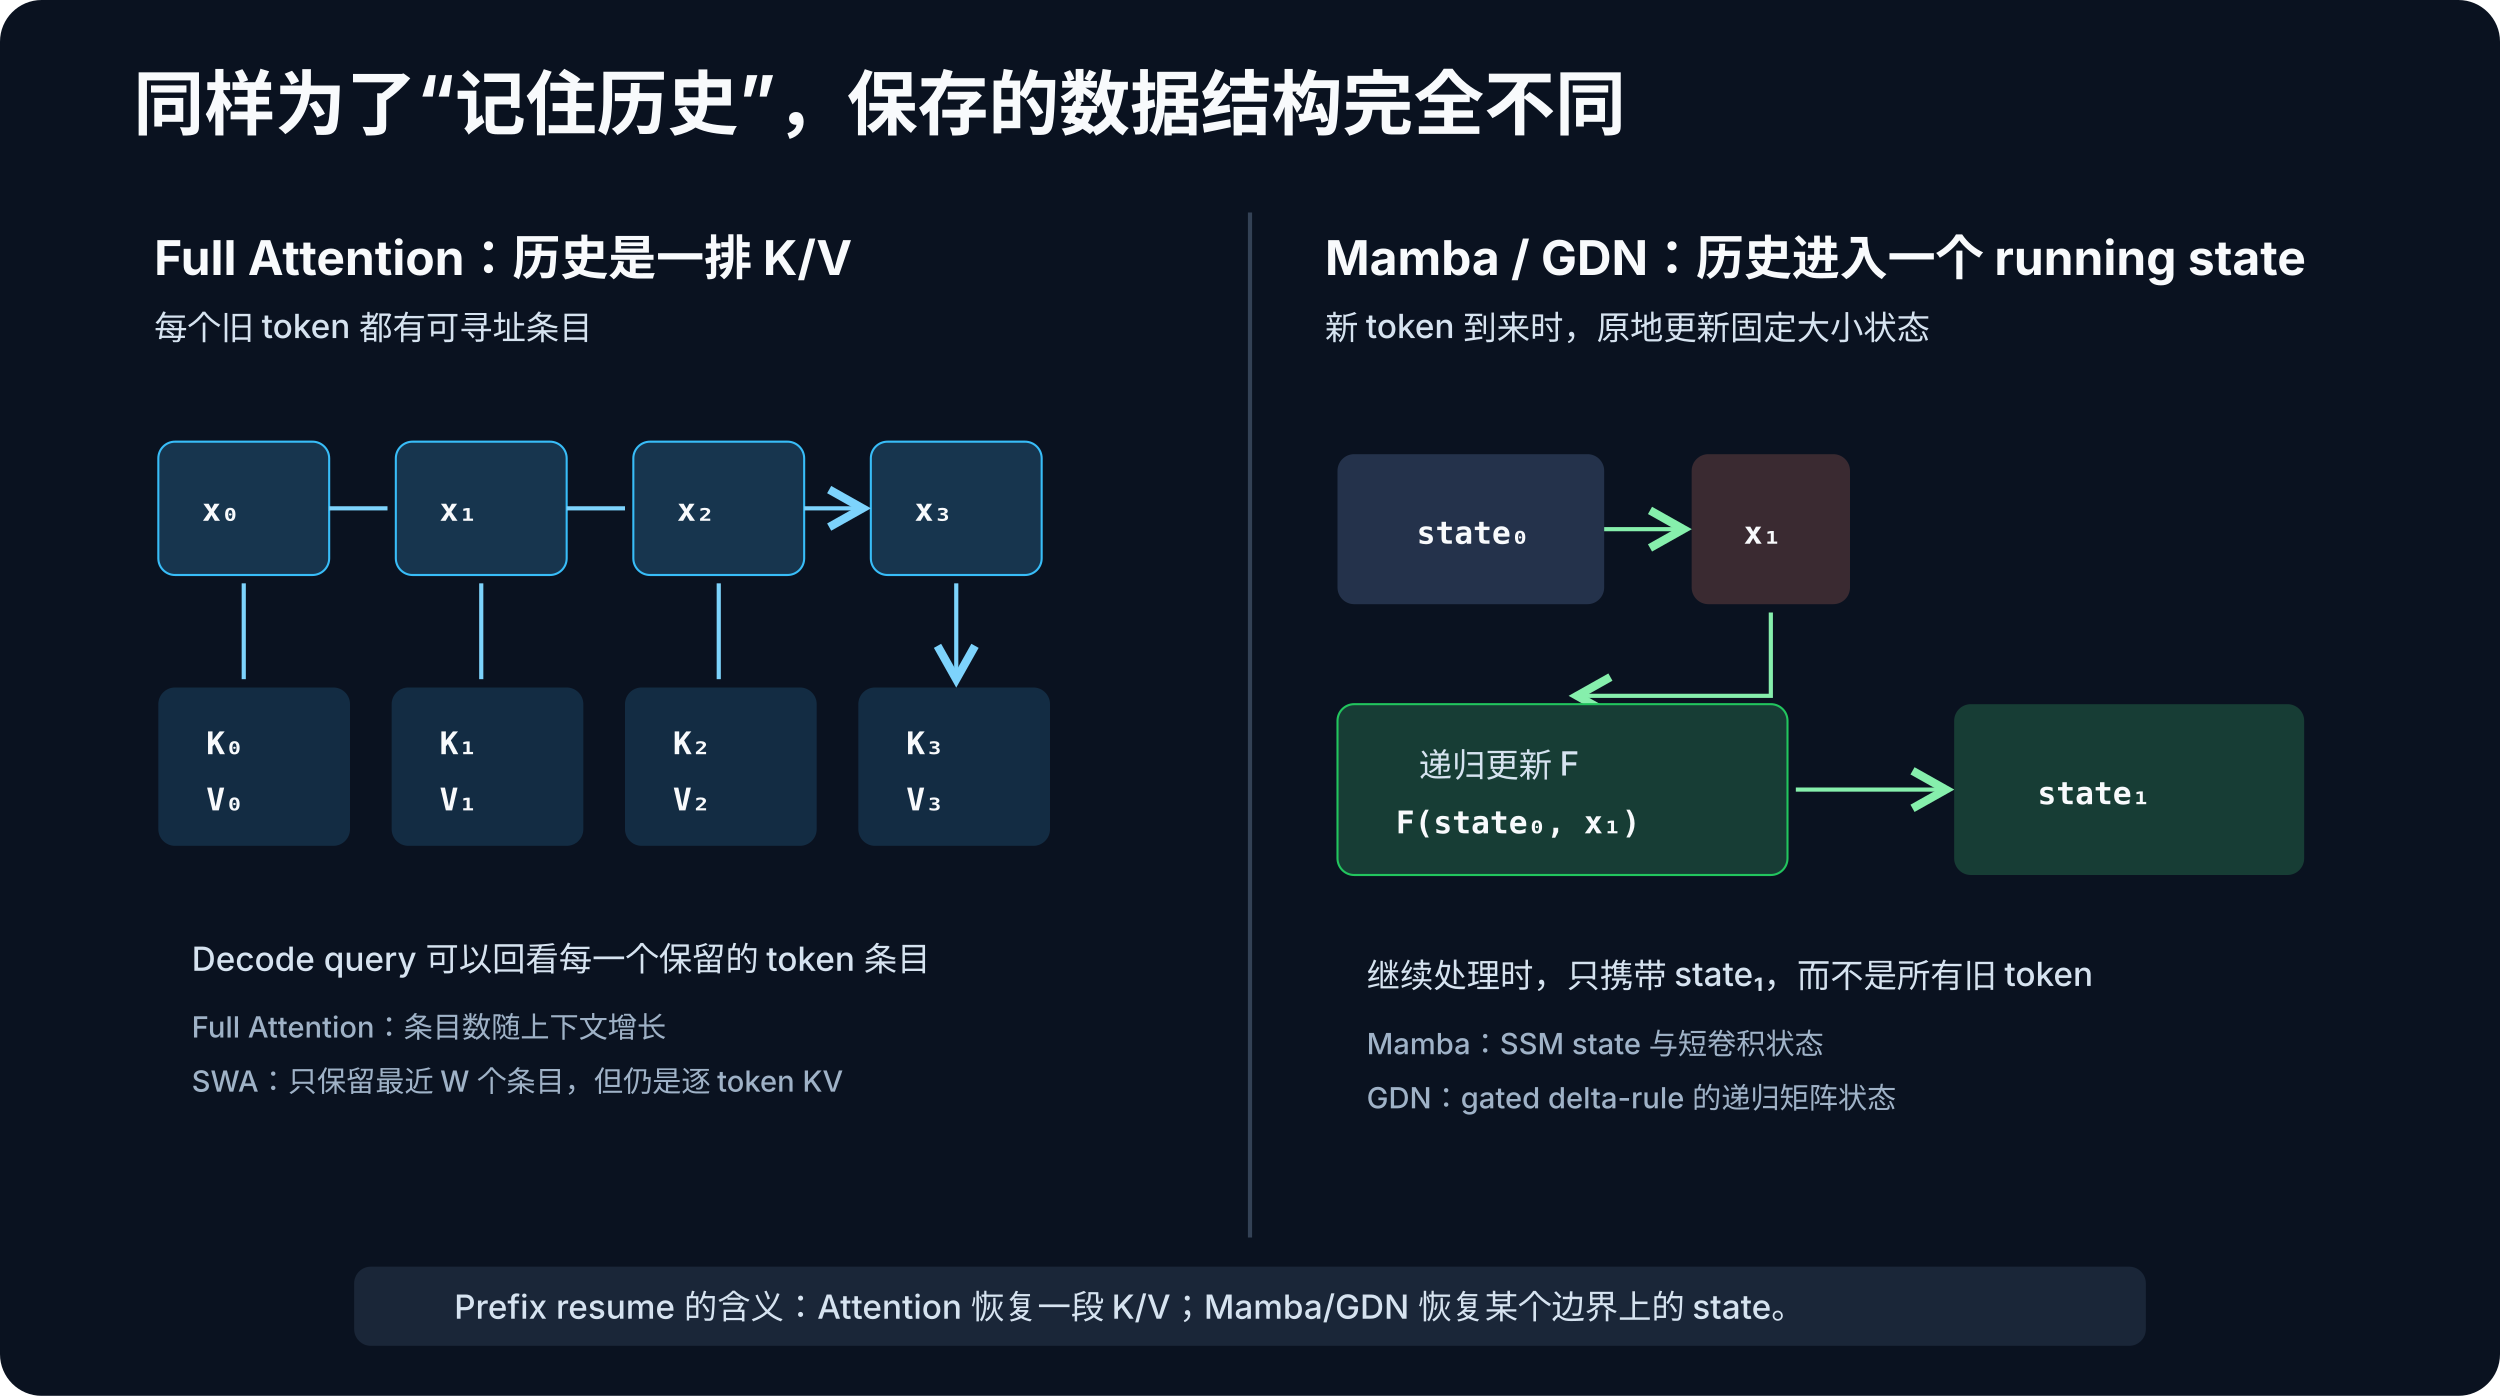
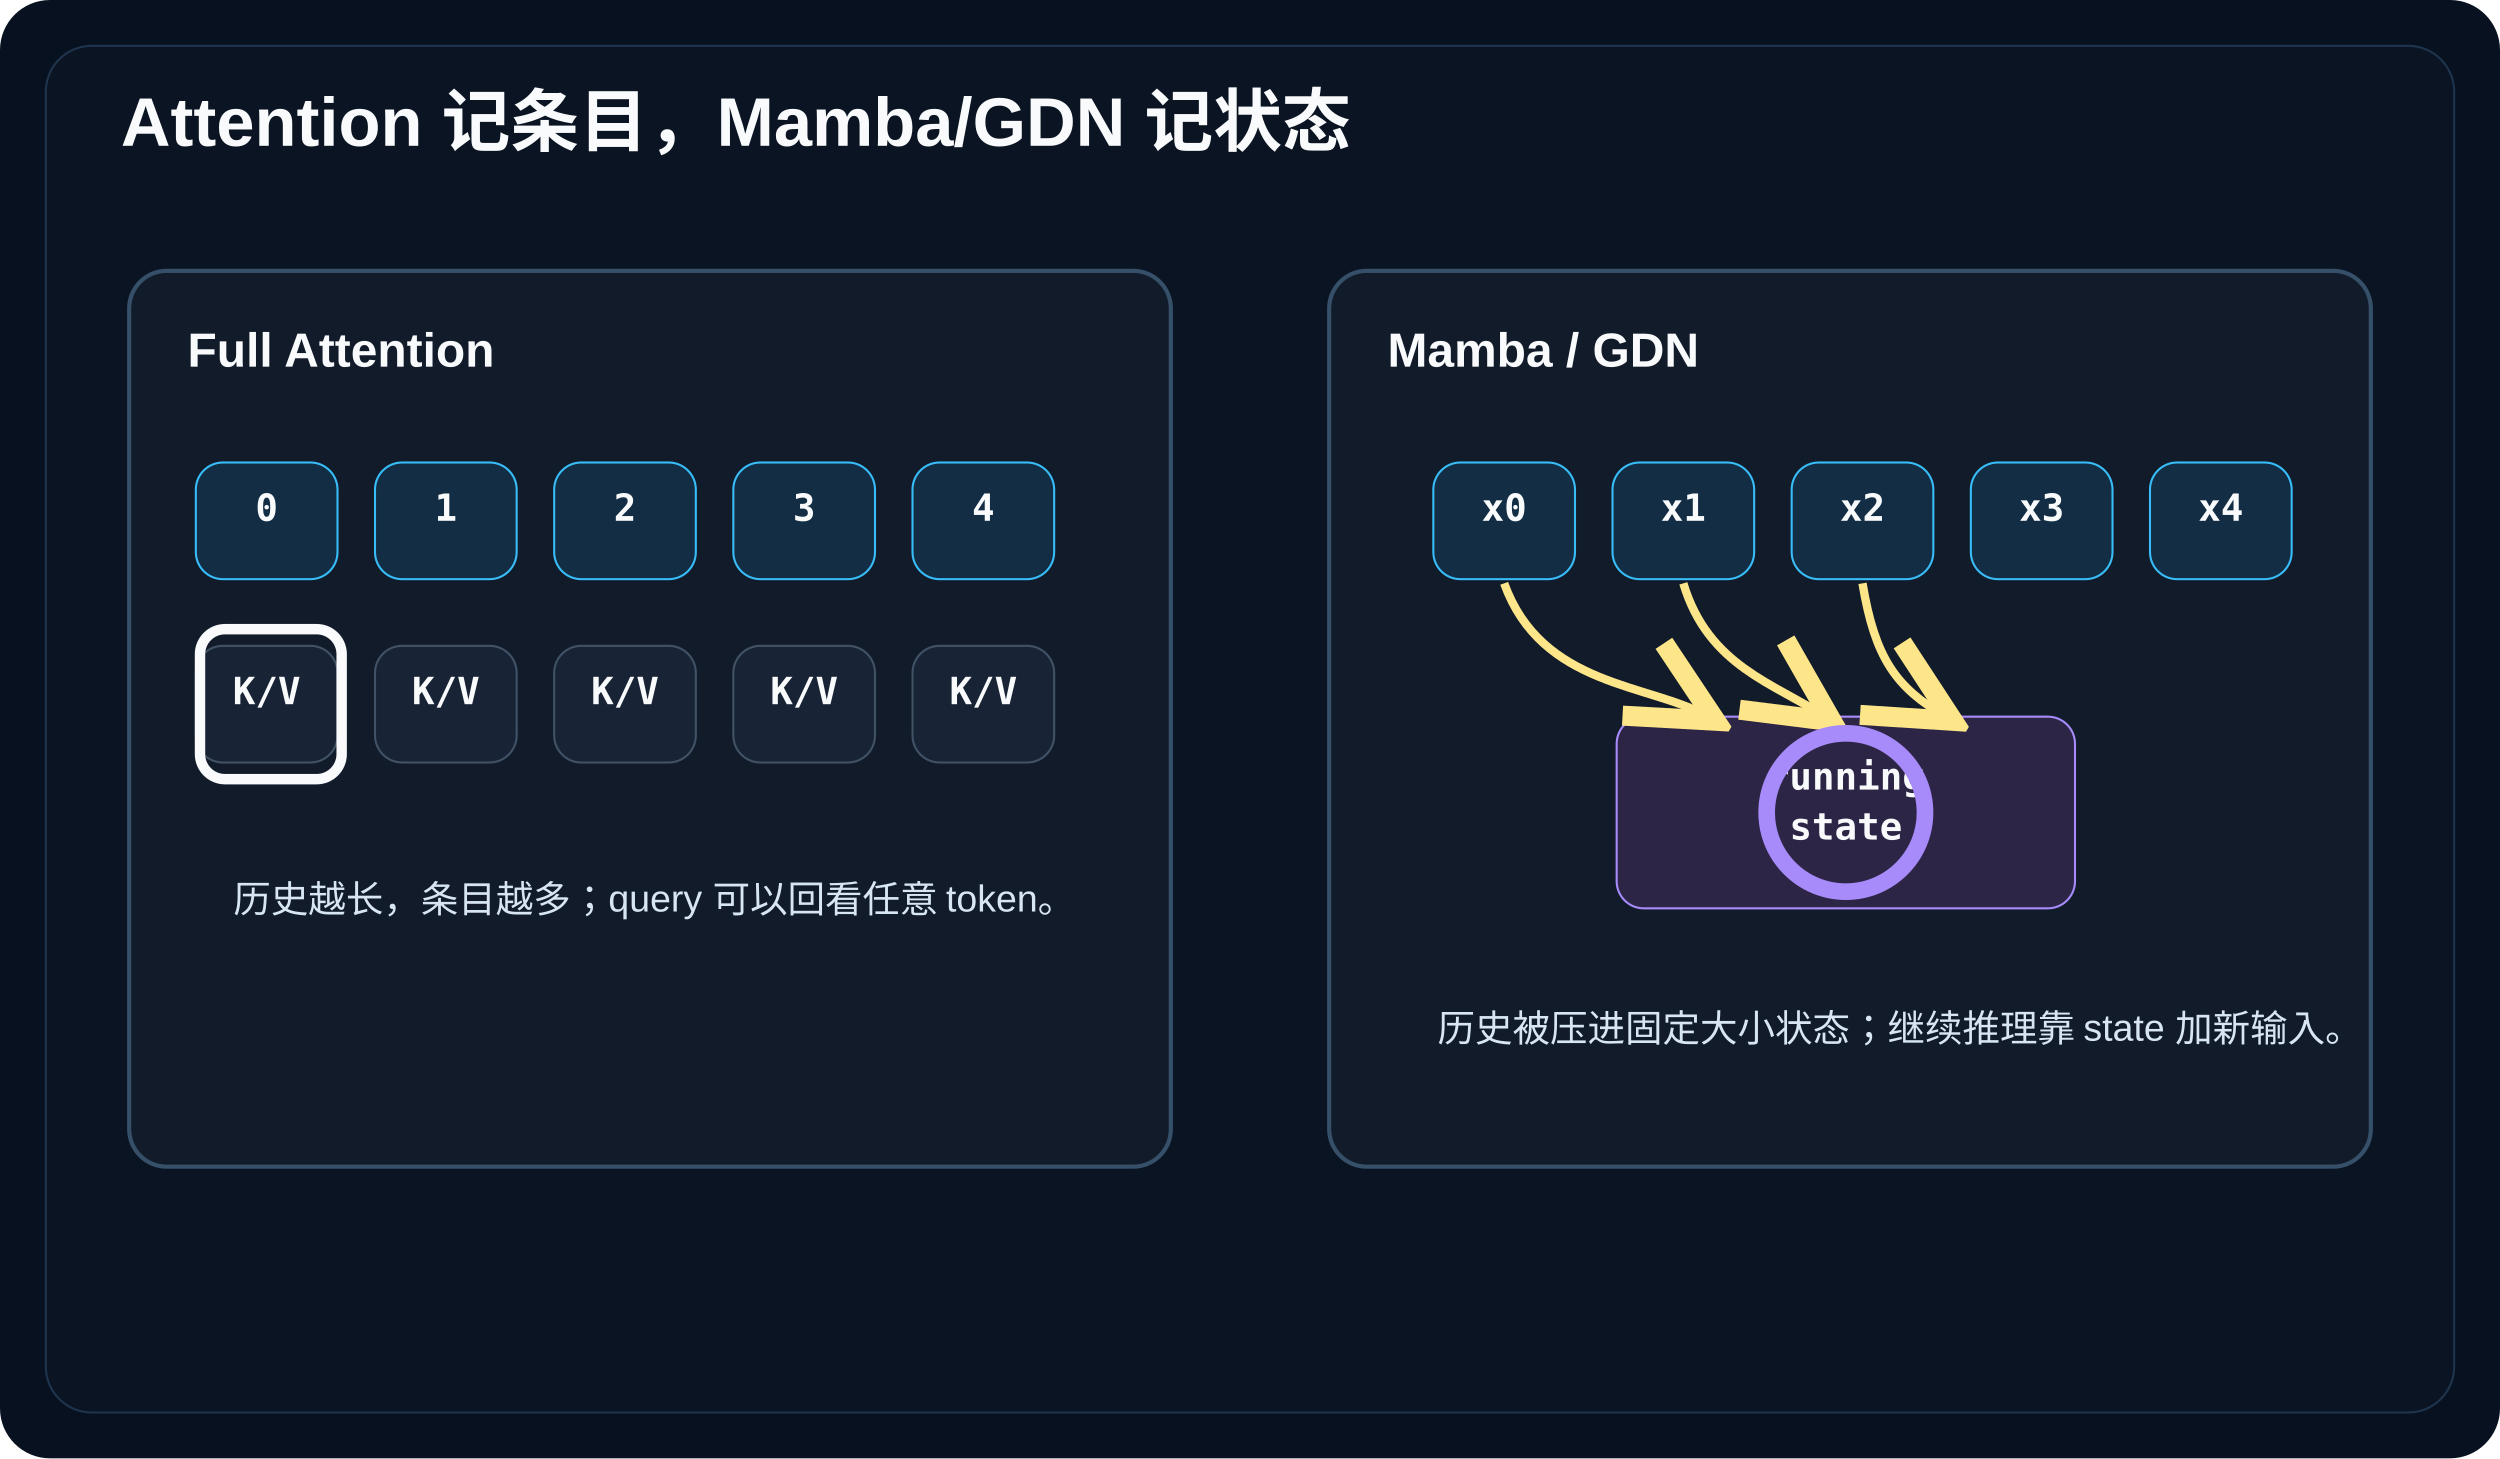
- <svg xmlns="http://www.w3.org/2000/svg" width="1200" height="670" viewBox="0 0 1200 670" fill="none" role="img" aria-labelledby="title desc">
+ <svg xmlns="http://www.w3.org/2000/svg" width="1200" height="700" viewBox="0 0 1200 700" fill="none" role="img" aria-labelledby="title desc">
  <defs>
-     <marker id="blueArrow" markerWidth="11" markerHeight="11" refX="9" refY="5.5" orient="auto">
-       <path d="M1 1L9 5.5L1 10" stroke="#7DD3FC" stroke-width="2" />
+     <marker id="arrow" markerWidth="14" markerHeight="14" refX="11" refY="7" orient="auto">
+       <path d="M2 2L12 7L2 12" stroke="#fde68a" stroke-width="2.4" />
    </marker>
-     <marker id="greenArrow" markerWidth="11" markerHeight="11" refX="9" refY="5.5" orient="auto">
-       <path d="M1 1L9 5.5L1 10" stroke="#86EFAC" stroke-width="2" />
-     </marker>
+     <filter id="glow" x="-50%" y="-50%" width="200%" height="200%">
+       <feGaussianBlur stdDeviation="6" result="b" />
+       <feMerge>
+         <feMergeNode in="b" />
+         <feMergeNode in="SourceGraphic" />
+       </feMerge>
+     </filter>
    <style>
-       .title{font:700 34px ui-sans-serif,system-ui,-apple-system,"Segoe UI",sans-serif;fill:#F8FAFC}
-       .head{font:700 23px ui-sans-serif,system-ui,-apple-system,"Segoe UI",sans-serif;fill:#F8FAFC}
-       .body{font:500 16px ui-sans-serif,system-ui,-apple-system,"Segoe UI",sans-serif;fill:#D6E3F0}
-       .small{font:500 14px ui-sans-serif,system-ui,-apple-system,"Segoe UI",sans-serif;fill:#9FB2C7}
-       .mono{font:700 15px ui-monospace,SFMono-Regular,Menlo,monospace;fill:#F8FAFC}
-     </style>
+ .title{font:800 33px -apple-system,BlinkMacSystemFont,"Segoe UI","PingFang SC",Arial,sans-serif;fill:#f8fafc}
+ .h{font:760 23px -apple-system,BlinkMacSystemFont,"Segoe UI","PingFang SC",Arial,sans-serif;fill:#f8fafc}
+ .t{font:520 18px -apple-system,BlinkMacSystemFont,"Segoe UI","PingFang SC",Arial,sans-serif;fill:#d8e5f3}
+ .s{font:500 15px -apple-system,BlinkMacSystemFont,"Segoe UI","PingFang SC",Arial,sans-serif;fill:#aebed0}
+ .m{font:760 18px ui-monospace,SFMono-Regular,Menlo,monospace;fill:#f8fafc;text-anchor:middle}
+ .box{fill:#111b2a;stroke:#36506a;stroke-width:2}
+ .ok{fill:#103325;stroke:#34d399}.warn{fill:#3b2a17;stroke:#f59e0b}.bad{fill:#3a1f2b;stroke:#fb7185}
+ .blue{fill:#122d44;stroke:#38bdf8}.violet{fill:#2d2546;stroke:#a78bfa}.dim{fill:#182335;stroke:#415267}
+ .arrow{stroke:#fde68a;stroke-width:4;fill:none;marker-end:url(#arrow)}
+ .soft{opacity:.38}.glow{filter:url(#glow)}
+ @keyframes pulse{0%,100%{opacity:.34}45%,65%{opacity:1}}
+ @keyframes fade{0%,20%{opacity:.18}35%,85%{opacity:1}100%{opacity:.18}}
+ @keyframes scanX{0%{transform:translateX(0)}45%{transform:translateX(344px)}70%{transform:translateX(688px)}100%{transform:translateX(688px)}}
+ @keyframes scanShort{0%{transform:translateX(0)}50%{transform:translateX(184px)}100%{transform:translateX(368px)}}
+ @keyframes tokenMove{0%{transform:translate(0,0);opacity:0}12%{opacity:1}78%{opacity:1}100%{transform:translate(560px,0);opacity:0}}
+ @keyframes downMove{0%{transform:translate(0,0);opacity:0}15%{opacity:1}80%{opacity:1}100%{transform:translate(0,188px);opacity:0}}
+ @keyframes relocate{0%,18%{transform:translate(0,0)}58%,100%{transform:translate(630px,260px)}}
+ @keyframes zeroIn{0%,42%{opacity:0}55%,100%{opacity:1}}
+ @keyframes reject{0%,45%{opacity:.25}55%,100%{opacity:1}}
+ @keyframes grow{0%{stroke-dashoffset:620}70%,100%{stroke-dashoffset:0}}
+ @keyframes hop{0%{transform:translate(0,0)}20%{transform:translate(96px,0)}40%{transform:translate(192px,0)}60%{transform:translate(288px,0)}80%,100%{transform:translate(384px,0)}}
+ @keyframes stepNine{0%{transform:translate(0,0)}11%{transform:translate(112px,0)}22%{transform:translate(224px,0)}33%{transform:translate(336px,0)}44%{transform:translate(448px,0)}55%{transform:translate(560px,0)}66%{transform:translate(672px,0)}77%{transform:translate(784px,0)}88%,100%{transform:translate(896px,0)}}
+ </style>
  </defs>
-   <rect width="1200" height="670" rx="20" fill="#0A1220" />
-   <text x="64" y="62" class="title">同样为了“记住历史”，保存的数据结构完全不同</text>
-   <line x1="600" y1="102" x2="600" y2="594" stroke="#334155" stroke-width="2" />
-   <text x="74" y="132" class="head">Full Attention：历史是一排 K/V</text>
-   <text x="74" y="163" class="body">每个旧 token 都有可寻址条目</text>
+   <rect width="1200" height="700" rx="24" fill="#08111f" />
+   <rect x="22" y="22" width="1156" height="656" rx="22" fill="#0b1422" stroke="#1e344d" />
+   <text x="58" y="70" class="title">Attention 记条目，Mamba/GDN 记状态</text>
+   <rect x="62" y="130" width="500" height="430" rx="18" class="box" />
+   <rect x="638" y="130" width="500" height="430" rx="18" class="box" />
+   <text x="90" y="176" class="h">Full Attention</text>
+   <text x="666" y="176" class="h">Mamba / GDN</text>
  <g>
-     <rect x="76" y="212" width="82" height="64" rx="8" fill="#17354E" stroke="#38BDF8" />
-     <text x="97" y="250" class="mono">x₀</text>
-     <rect x="190" y="212" width="82" height="64" rx="8" fill="#17354E" stroke="#38BDF8" />
-     <text x="211" y="250" class="mono">x₁</text>
-     <rect x="304" y="212" width="82" height="64" rx="8" fill="#17354E" stroke="#38BDF8" />
-     <text x="325" y="250" class="mono">x₂</text>
-     <rect x="418" y="212" width="82" height="64" rx="8" fill="#17354E" stroke="#38BDF8" />
-     <text x="439" y="250" class="mono">x₃</text>
-     <path d="M158 244H186M272 244H300M386 244H414" stroke="#7DD3FC" stroke-width="2" marker-end="url(#blueArrow)" />
+     <rect x="94" y="222" width="68" height="56" rx="13" class="blue" />
+     <text x="128" y="250" class="m">0</text>
  </g>
  <g>
-     <rect x="76" y="330" width="92" height="76" rx="8" fill="#132C43" />
-     <text x="99" y="362" class="mono">K₀</text>
-     <text x="99" y="389" class="mono">V₀</text>
-     <rect x="188" y="330" width="92" height="76" rx="8" fill="#132C43" />
-     <text x="211" y="362" class="mono">K₁</text>
-     <text x="211" y="389" class="mono">V₁</text>
-     <rect x="300" y="330" width="92" height="76" rx="8" fill="#132C43" />
-     <text x="323" y="362" class="mono">K₂</text>
-     <text x="323" y="389" class="mono">V₂</text>
-     <rect x="412" y="330" width="92" height="76" rx="8" fill="#132C43" />
-     <text x="435" y="362" class="mono">K₃</text>
-     <text x="435" y="389" class="mono">V₃</text>
-     <path d="M117 280V326M231 280V326M345 280V326M459 280V326" stroke="#7DD3FC" stroke-width="2" marker-end="url(#blueArrow)" />
+     <rect x="180" y="222" width="68" height="56" rx="13" class="blue" />
+     <text x="214" y="250" class="m">1</text>
  </g>
-   <text x="92" y="466" class="body">Decode query 可以回看每一个保留的 token 条目</text>
-   <text x="92" y="498" class="small">Full Attention：条目数随上下文增长</text>
-   <text x="92" y="524" class="small">SWA：只保留最近 W 个条目，但仍是逐 token KV</text>
-   <text x="636" y="132" class="head">Mamba / GDN：历史进入一个 running state</text>
-   <text x="636" y="163" class="body">新 token 到来时，原地更新固定大小状态</text>
-   <rect x="642" y="218" width="128" height="72" rx="8" fill="#24324B" />
-   <text x="680" y="261" class="mono">state₀</text>
-   <rect x="812" y="218" width="76" height="72" rx="8" fill="#3A2A31" />
-   <text x="837" y="261" class="mono">x₁</text>
-   <path d="M770 254H808" stroke="#86EFAC" stroke-width="2" marker-end="url(#greenArrow)" />
-   <path d="M850 294V334H757" stroke="#86EFAC" stroke-width="2" marker-end="url(#greenArrow)" />
-   <rect x="642" y="338" width="216" height="82" rx="8" fill="#173D35" stroke="#22C55E" />
-   <text x="681" y="373" class="body">递归更新 F</text>
-   <text x="670" y="400" class="mono">F(state₀, x₁)</text>
-   <path d="M862 379H934" stroke="#86EFAC" stroke-width="2" marker-end="url(#greenArrow)" />
-   <rect x="938" y="338" width="168" height="82" rx="8" fill="#173D35" />
-   <text x="978" y="386" class="mono">state₁</text>
-   <text x="656" y="474" class="body">继续处理时，只携带 state₁，而不是所有旧 token</text>
-   <text x="656" y="506" class="small">Mamba：SSM state 与短卷积状态</text>
-   <text x="656" y="532" class="small">GDN：gated delta-rule 的递归矩阵状态</text>
-   <rect x="170" y="608" width="860" height="38" rx="8" fill="#1A2638" />
-   <text x="218" y="633" class="body">Prefix resume 的含义：Attention 恢复一段 K/V；Mamba/GDN 恢复某个边界上的 state。</text>
+   <g>
+     <rect x="266" y="222" width="68" height="56" rx="13" class="blue" />
+     <text x="300" y="250" class="m">2</text>
+   </g>
+   <g>
+     <rect x="352" y="222" width="68" height="56" rx="13" class="blue" />
+     <text x="386" y="250" class="m">3</text>
+   </g>
+   <g>
+     <rect x="438" y="222" width="68" height="56" rx="13" class="blue" />
+     <text x="472" y="250" class="m">4</text>
+   </g>
+   <g>
+     <rect x="94" y="310" width="68" height="56" rx="13" class="dim" />
+     <text x="128" y="338" class="m">K/V</text>
+   </g>
+   <g>
+     <rect x="180" y="310" width="68" height="56" rx="13" class="dim" />
+     <text x="214" y="338" class="m">K/V</text>
+   </g>
+   <g>
+     <rect x="266" y="310" width="68" height="56" rx="13" class="dim" />
+     <text x="300" y="338" class="m">K/V</text>
+   </g>
+   <g>
+     <rect x="352" y="310" width="68" height="56" rx="13" class="dim" />
+     <text x="386" y="338" class="m">K/V</text>
+   </g>
+   <g>
+     <rect x="438" y="310" width="68" height="56" rx="13" class="dim" />
+     <text x="472" y="338" class="m">K/V</text>
+   </g>
+   <rect x="96" y="302" width="68" height="72" rx="12" fill="none" stroke="#f8fafc" stroke-width="5" style="animation:scanShort 4s steps(3,end) infinite" />
+   <text x="112" y="438" class="t">历史越长，条目越多；query 可以回看任意 token。</text>
+   <g>
+     <rect x="688" y="222" width="68" height="56" rx="13" class="blue" />
+     <text x="722" y="250" class="m">x0</text>
+   </g>
+   <g>
+     <rect x="774" y="222" width="68" height="56" rx="13" class="blue" />
+     <text x="808" y="250" class="m">x1</text>
+   </g>
+   <g>
+     <rect x="860" y="222" width="68" height="56" rx="13" class="blue" />
+     <text x="894" y="250" class="m">x2</text>
+   </g>
+   <g>
+     <rect x="946" y="222" width="68" height="56" rx="13" class="blue" />
+     <text x="980" y="250" class="m">x3</text>
+   </g>
+   <g>
+     <rect x="1032" y="222" width="68" height="56" rx="13" class="blue" />
+     <text x="1066" y="250" class="m">x4</text>
+   </g>
+   <g>
+     <rect x="776" y="344" width="220" height="92" rx="13" class="violet" />
+     <text x="886" y="379" class="m">running</text>
+     <text x="886" y="403" class="m">state</text>
+   </g>
+   <path class="arrow" d="M722 280C740 330 792 328 820 344" />
+   <path class="arrow" d="M808 280C820 320 852 328 876 344" />
+   <path class="arrow" d="M894 280C900 316 910 330 934 344" />
+   <circle cx="886" cy="390" r="38" stroke="#a78bfa" stroke-width="8" stroke-dasharray="620" style="animation:grow 4s ease-in-out infinite" />
+   <text x="690" y="500" class="t">历史被压进固定大小状态；继续推理靠 state 加新输入。</text>
</svg>
